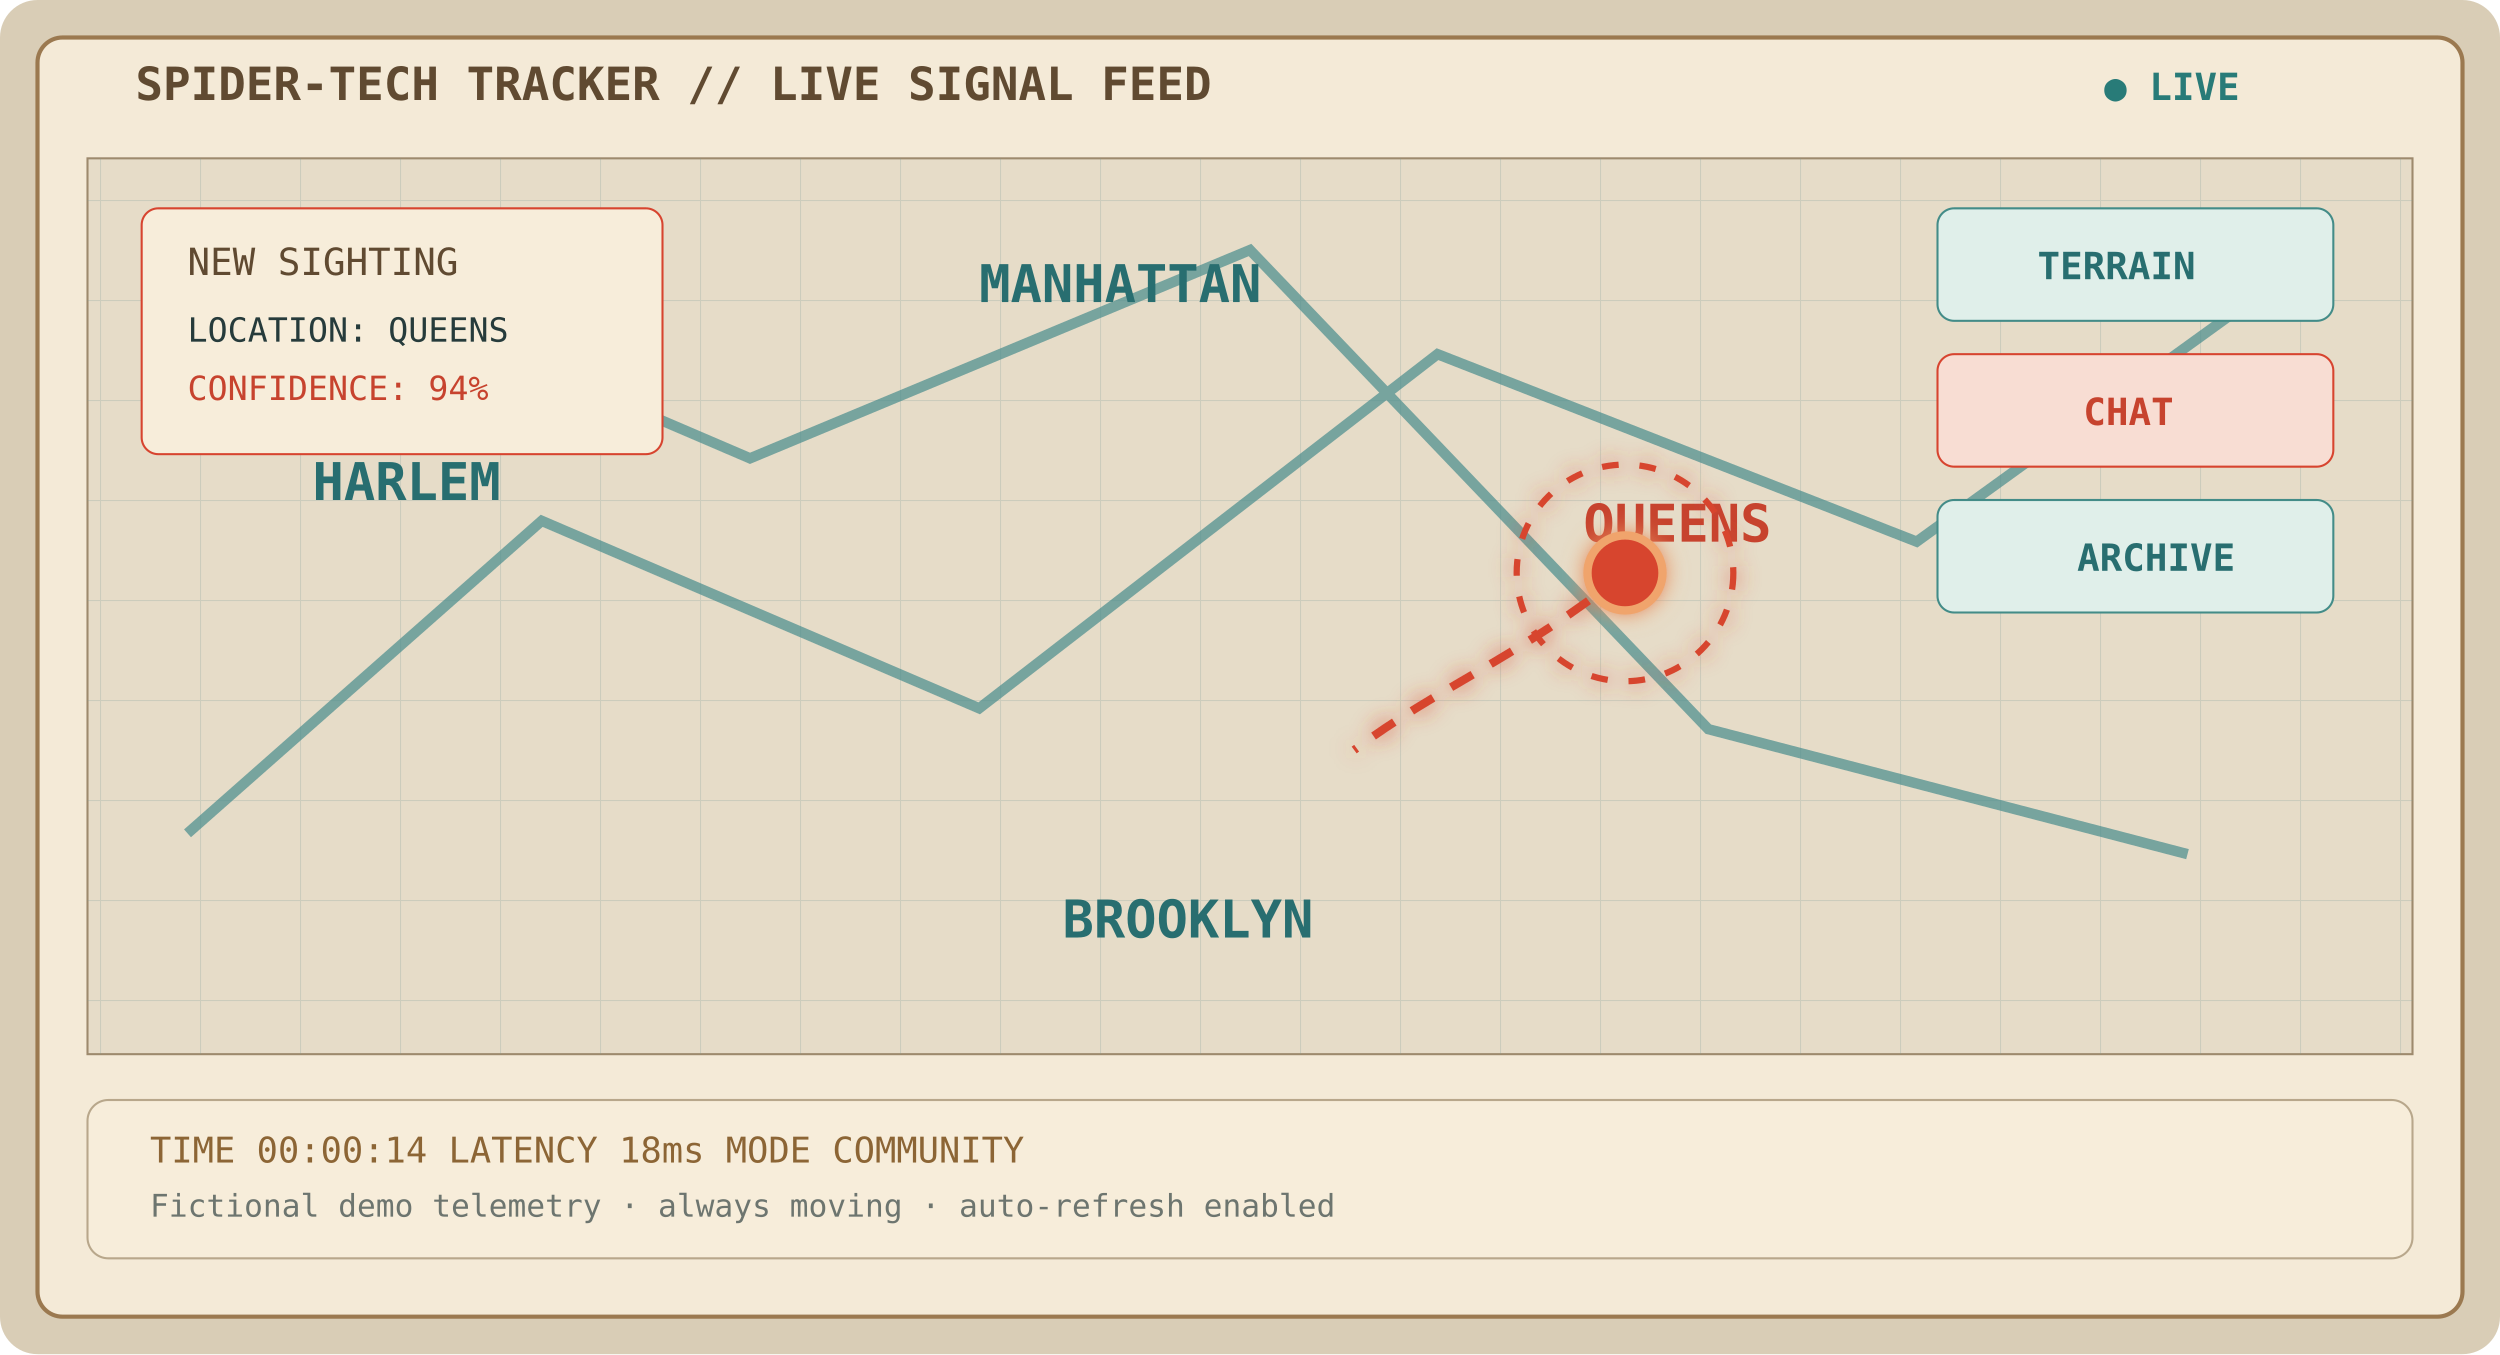
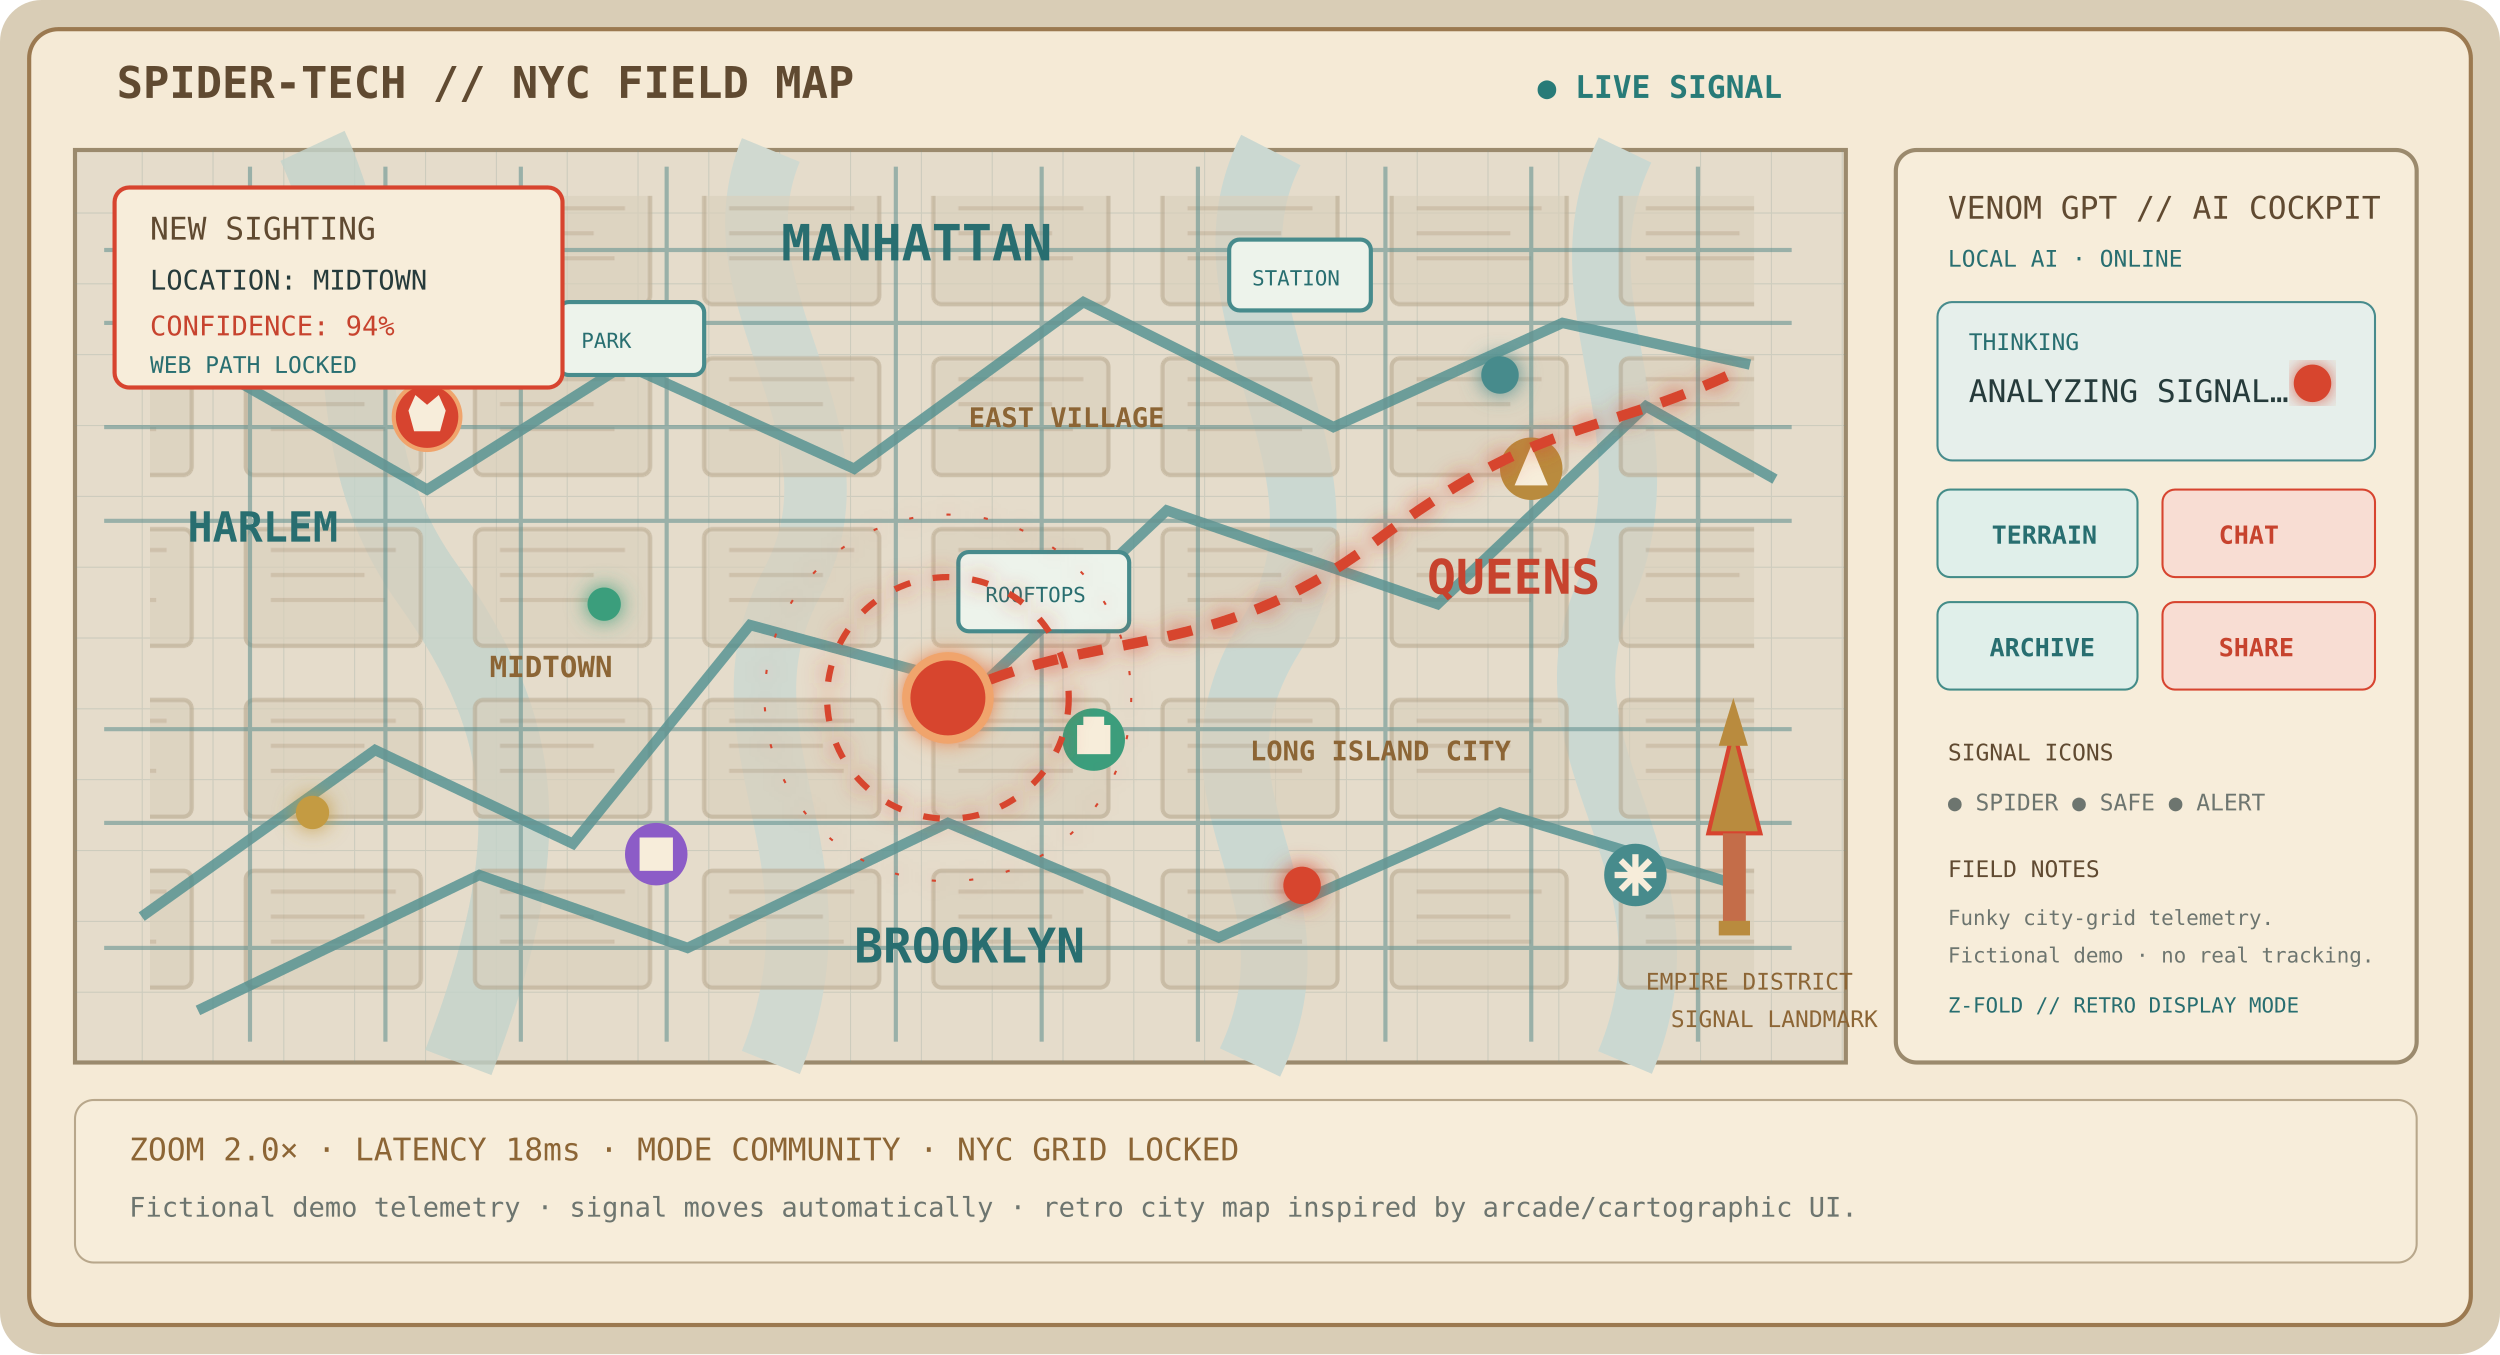
<svg xmlns="http://www.w3.org/2000/svg" viewBox="0 0 1200 650">
  <defs>
-     <pattern id="g" width="48" height="48" patternUnits="userSpaceOnUse">
-       <path d="M48 0H0V48" fill="none" stroke="#7e9a96" stroke-width="1" opacity=".25" />
+     <pattern id="grid" width="34" height="34" patternUnits="userSpaceOnUse">
+       <path d="M34 0H0V34" fill="none" stroke="#78928e" stroke-width="1" opacity=".22" />
+     </pattern>
+     <pattern id="blocks" width="110" height="82" patternUnits="userSpaceOnUse">
+       <rect x="8" y="8" width="84" height="56" rx="4" fill="#d9cfbc" stroke="#b9aa91" stroke-width="2" />
+       <path d="M20 18h60M20 30h45M20 42h55" stroke="#c2b29a" stroke-width="2" />
    </pattern>
    <filter id="glow">
      <feGaussianBlur stdDeviation="5" result="b" />
      <feMerge>
        <feMergeNode in="b" />
        <feMergeNode in="SourceGraphic" />
      </feMerge>
    </filter>
  </defs>
-   <rect width="1200" height="650" rx="18" fill="#d9cdb6" />
-   <rect x="18" y="18" width="1164" height="614" rx="12" fill="#f4ead7" stroke="#9b7950" stroke-width="2" />
-   <rect x="42" y="76" width="1116" height="430" fill="#e6dcc8" stroke="#9d8a6d" />
-   <rect x="42" y="76" width="1116" height="430" fill="url(#g)" />
-   <g fill="none" stroke="#478b8c" stroke-width="5" opacity=".7">
-     <path d="M90 400L260 250L470 340L690 170L920 260L1100 130" />
-     <path d="M150 130L360 220L600 120L820 350L1050 410" />
+   <rect width="1200" height="650" rx="20" fill="#d9cdb6" />
+   <rect x="14" y="14" width="1172" height="622" rx="14" fill="#f5ead6" stroke="#9b7950" stroke-width="2" />
+   <rect x="36" y="72" width="850" height="438" fill="#e5dccb" stroke="#9b8a6d" stroke-width="2" />
+   <rect x="36" y="72" width="850" height="438" fill="url(#grid)" />
+   <path d="M150 70C185 145 155 210 205 280S260 405 220 510" fill="none" stroke="#c3d3cb" stroke-width="34" opacity=".8" />
+   <path d="M370 72C340 145 420 205 380 280S410 410 370 510" fill="none" stroke="#d0d9d0" stroke-width="30" />
+   <path d="M610 72C570 150 660 225 610 305S640 425 600 510" fill="none" stroke="#cbd8d1" stroke-width="32" />
+   <path d="M780 72C745 145 805 205 770 285S820 415 780 510" fill="none" stroke="#cbd8d1" stroke-width="28" />
+   <rect x="72" y="94" width="770" height="390" fill="url(#blocks)" opacity=".65" />
+   <g fill="none" stroke="#478b8c" stroke-width="5" opacity=".75">
+     <path d="M68 440L180 360L275 405L360 300L470 330L560 245L690 290L790 195L852 230" />
+     <path d="M100 175L205 235L300 175L410 225L520 145L640 205L750 155L840 175" />
+     <path d="M95 485L230 420L330 455L455 395L585 450L720 390L835 425" />
  </g>
-   <g fill="#286e70" font-family="monospace" font-size="25" font-weight="700">
-     <text x="470" y="145">MANHATTAN</text>
-     <text x="760" y="260" fill="#c7432e">QUEENS</text>
-     <text x="510" y="450">BROOKLYN</text>
-     <text x="150" y="240">HARLEM</text>
+   <g fill="none" stroke="#669391" stroke-width="2" opacity=".6">
+     <path d="M50 120H860M50 155H860M50 205H860M50 250H860M50 350H860M50 395H860M50 455H860" />
+     <path d="M120 80V500M185 80V500M250 80V500M320 80V500M430 80V500M500 80V500M575 80V500M665 80V500M735 80V500M815 80V500" />
+   </g>
+   <g font-family="monospace" font-weight="800">
+     <text x="375" y="125" fill="#286e70" font-size="24">MANHATTAN</text>
+     <text x="685" y="285" fill="#c7432e" font-size="23">QUEENS</text>
+     <text x="410" y="462" fill="#286e70" font-size="23">BROOKLYN</text>
+     <text x="90" y="260" fill="#286e70" font-size="20">HARLEM</text>
+     <text x="235" y="325" fill="#8c6535" font-size="14">MIDTOWN</text>
+     <text x="465" y="205" fill="#8c6535" font-size="13">EAST VILLAGE</text>
+     <text x="600" y="365" fill="#8c6535" font-size="13">LONG ISLAND CITY</text>
+   </g>
+   <g fill="#edf3eb" stroke="#478b8c" stroke-width="2">
+     <rect x="268" y="145" width="70" height="35" rx="5" />
+     <rect x="460" y="265" width="82" height="38" rx="5" />
+     <rect x="590" y="115" width="68" height="34" rx="5" />
+   </g>
+   <g font-family="monospace" font-size="10" fill="#286e70">
+     <text x="279" y="167">PARK</text>
+     <text x="473" y="289">ROOFTOPS</text>
+     <text x="601" y="137">STATION</text>
+   </g>
+   <g transform="translate(205 200)" fill="#d7442f" stroke="#f0a46c" stroke-width="2">
+     <circle r="16" />
+     <path d="M-10-3L-6-12L0-7L6-12L10-3L7 8H-7Z" fill="#f7edda" stroke="#d7442f" />
+   </g>
+   <g transform="translate(525 355)" fill="#3b9e7c">
+     <circle r="15" />
+     <path d="M-8-7h16v14H-8zM-5-11h10v4H-5z" fill="#f7edda" />
+   </g>
+   <g transform="translate(735 225)" fill="#b98b3e">
+     <circle r="15" />
+     <path d="M-8 8L0-11L8 8Z" fill="#f7edda" />
+   </g>
+   <g transform="translate(315 410)" fill="#8c5cc7">
+     <circle r="15" />
+     <path d="M-8-8h16v16H-8zM-4-4h8v8H-4z" fill="#f7edda" />
+   </g>
+   <g transform="translate(785 420)" fill="#478b8c">
+     <circle r="15" />
+     <path d="M-10 0h20M0-10v20M-7-7l14 14M7-7L-7 7" stroke="#f7edda" stroke-width="3" />
+   </g>
+   <g transform="translate(455 335)" filter="url(#glow)">
+     <circle r="20" fill="#d7442f" stroke="#f0a46c" stroke-width="4" />
+     <circle r="58" fill="none" stroke="#d7442f" stroke-width="3" stroke-dasharray="8 11" />
+     <circle r="88" fill="none" stroke="#d7442f" stroke-width="1" stroke-dasharray="2 16" />
+     <path d="M0 0C70-35 125-15 205-75S310-125 375-155" fill="none" stroke="#d7442f" stroke-width="5" stroke-dasharray="12 10" />
  </g>
  <g filter="url(#glow)">
-     <circle cx="780" cy="275" r="18" fill="#d7442f" stroke="#f0a46c" stroke-width="4" />
-     <circle cx="780" cy="275" r="52" fill="none" stroke="#d7442f" stroke-width="3" stroke-dasharray="8 10" />
-     <path d="M780 275C730 315 690 330 650 360" fill="none" stroke="#d7442f" stroke-width="4" stroke-dasharray="12 10" />
+     <circle cx="720" cy="180" r="9" fill="#478b8c" />
+     <circle cx="290" cy="290" r="8" fill="#3b9e7c" />
+     <circle cx="625" cy="425" r="9" fill="#d7442f" />
+     <circle cx="150" cy="390" r="8" fill="#c49b42" />
  </g>
-   <rect x="68" y="100" width="250" height="118" rx="8" fill="#f7edda" stroke="#d7442f" />
-   <text x="90" y="132" fill="#604a31" font-family="monospace" font-size="18">NEW SIGHTING</text>
-   <text x="90" y="164" fill="#263b3b" font-family="monospace" font-size="16">LOCATION: QUEENS</text>
-   <text x="90" y="192" fill="#c7432e" font-family="monospace" font-size="16">CONFIDENCE: 94%</text>
-   <g font-family="monospace" font-weight="700">
-     <text x="65" y="48" font-size="22" fill="#604a31">SPIDER-TECH TRACKER // LIVE SIGNAL FEED</text>
-     <text x="1010" y="48" font-size="18" fill="#287b78">● LIVE</text>
+   <g transform="translate(820 330)">
+     <path d="M0 70L12 20L25 70Z" fill="#b98b3e" stroke="#d7442f" stroke-width="2" />
+     <rect x="7" y="70" width="11" height="48" fill="#c46d49" />
+     <rect x="5" y="112" width="15" height="7" fill="#b98b3e" />
+     <path d="M12 5L5 28H19Z" fill="#b98b3e" />
  </g>
-   <g font-family="monospace" font-size="18" font-weight="700">
-     <rect x="930" y="100" width="190" height="54" rx="8" fill="#e0efea" stroke="#438c88" />
-     <text x="978" y="134" fill="#286e70">TERRAIN</text>
-     <rect x="930" y="170" width="190" height="54" rx="8" fill="#f8ddd3" stroke="#d7442f" />
-     <text x="1000" y="204" fill="#c7432e">CHAT</text>
-     <rect x="930" y="240" width="190" height="54" rx="8" fill="#e0efea" stroke="#438c88" />
-     <text x="997" y="274" fill="#286e70">ARCHIVE</text>
+   <g font-family="monospace" font-size="11" fill="#8c6535">
+     <text x="790" y="475">EMPIRE DISTRICT</text>
+     <text x="802" y="493">SIGNAL LANDMARK</text>
  </g>
-   <rect x="42" y="528" width="1116" height="76" rx="10" fill="#f7edda" stroke="#b8a78b" />
-   <text x="72" y="558" fill="#8c6535" font-family="monospace" font-size="17">TIME 00:00:14   LATENCY 18ms   MODE COMMUNITY</text>
-   <text x="72" y="584" fill="#6d756f" font-family="monospace" font-size="15">Fictional demo telemetry · always moving · auto-refresh enabled</text>
+   <rect x="55" y="90" width="215" height="96" rx="7" fill="#f7edda" stroke="#d7442f" stroke-width="2" />
+   <text x="72" y="115" fill="#604a31" font-family="monospace" font-size="15">NEW SIGHTING</text>
+   <text x="72" y="139" fill="#263b3b" font-family="monospace" font-size="13">LOCATION: MIDTOWN</text>
+   <text x="72" y="161" fill="#c7432e" font-family="monospace" font-size="13">CONFIDENCE: 94%</text>
+   <text x="72" y="179" fill="#286e70" font-family="monospace" font-size="11">WEB PATH LOCKED</text>
+   <g font-family="monospace" font-weight="800">
+     <text x="56" y="47" font-size="21" fill="#604a31">SPIDER-TECH // NYC FIELD MAP</text>
+     <text x="738" y="47" font-size="15" fill="#287b78">● LIVE SIGNAL</text>
+   </g>
+   <rect x="910" y="72" width="250" height="438" rx="10" fill="#f7edda" stroke="#9b8a6d" stroke-width="2" />
+   <text x="935" y="105" font-family="monospace" font-size="15" fill="#604a31">VENOM GPT // AI COCKPIT</text>
+   <text x="935" y="128" font-family="monospace" font-size="11" fill="#286e70">LOCAL AI · ONLINE</text>
+   <rect x="930" y="145" width="210" height="76" rx="7" fill="#e6efeb" stroke="#478b8c" />
+   <text x="945" y="168" font-family="monospace" font-size="11" fill="#286e70">THINKING</text>
+   <text x="945" y="193" font-family="monospace" font-size="15" fill="#263b3b">ANALYZING SIGNAL…</text>
+   <circle cx="1110" cy="184" r="9" fill="#d7442f" filter="url(#glow)" />
+   <g font-family="monospace" font-size="12" font-weight="700">
+     <rect x="930" y="235" width="96" height="42" rx="6" fill="#e0efea" stroke="#438c88" />
+     <text x="956" y="261" fill="#286e70">TERRAIN</text>
+     <rect x="1038" y="235" width="102" height="42" rx="6" fill="#f8ddd3" stroke="#d7442f" />
+     <text x="1065" y="261" fill="#c7432e">CHAT</text>
+     <rect x="930" y="289" width="96" height="42" rx="6" fill="#e0efea" stroke="#438c88" />
+     <text x="955" y="315" fill="#286e70">ARCHIVE</text>
+     <rect x="1038" y="289" width="102" height="42" rx="6" fill="#f8ddd3" stroke="#d7442f" />
+     <text x="1065" y="315" fill="#c7432e">SHARE</text>
+   </g>
+   <text x="935" y="365" font-family="monospace" font-size="11" fill="#604a31">SIGNAL ICONS</text>
+   <text x="935" y="389" font-family="monospace" font-size="11" fill="#6d756f">● SPIDER   ● SAFE   ● ALERT</text>
+   <text x="935" y="421" font-family="monospace" font-size="11" fill="#604a31">FIELD NOTES</text>
+   <text x="935" y="444" font-family="monospace" font-size="10" fill="#6d756f">Funky city-grid telemetry.</text>
+   <text x="935" y="462" font-family="monospace" font-size="10" fill="#6d756f">Fictional demo · no real tracking.</text>
+   <text x="935" y="486" font-family="monospace" font-size="10" fill="#286e70">Z-FOLD // RETRO DISPLAY MODE</text>
+   <rect x="36" y="528" width="1124" height="78" rx="9" fill="#f7edda" stroke="#b8a78b" />
+   <text x="62" y="557" fill="#8c6535" font-family="monospace" font-size="15">ZOOM 2.0×   ·   LATENCY 18ms   ·   MODE COMMUNITY   ·   NYC GRID LOCKED</text>
+   <text x="62" y="584" fill="#6d756f" font-family="monospace" font-size="13">Fictional demo telemetry · signal moves automatically · retro city map inspired by arcade/cartographic UI.</text>
</svg>
